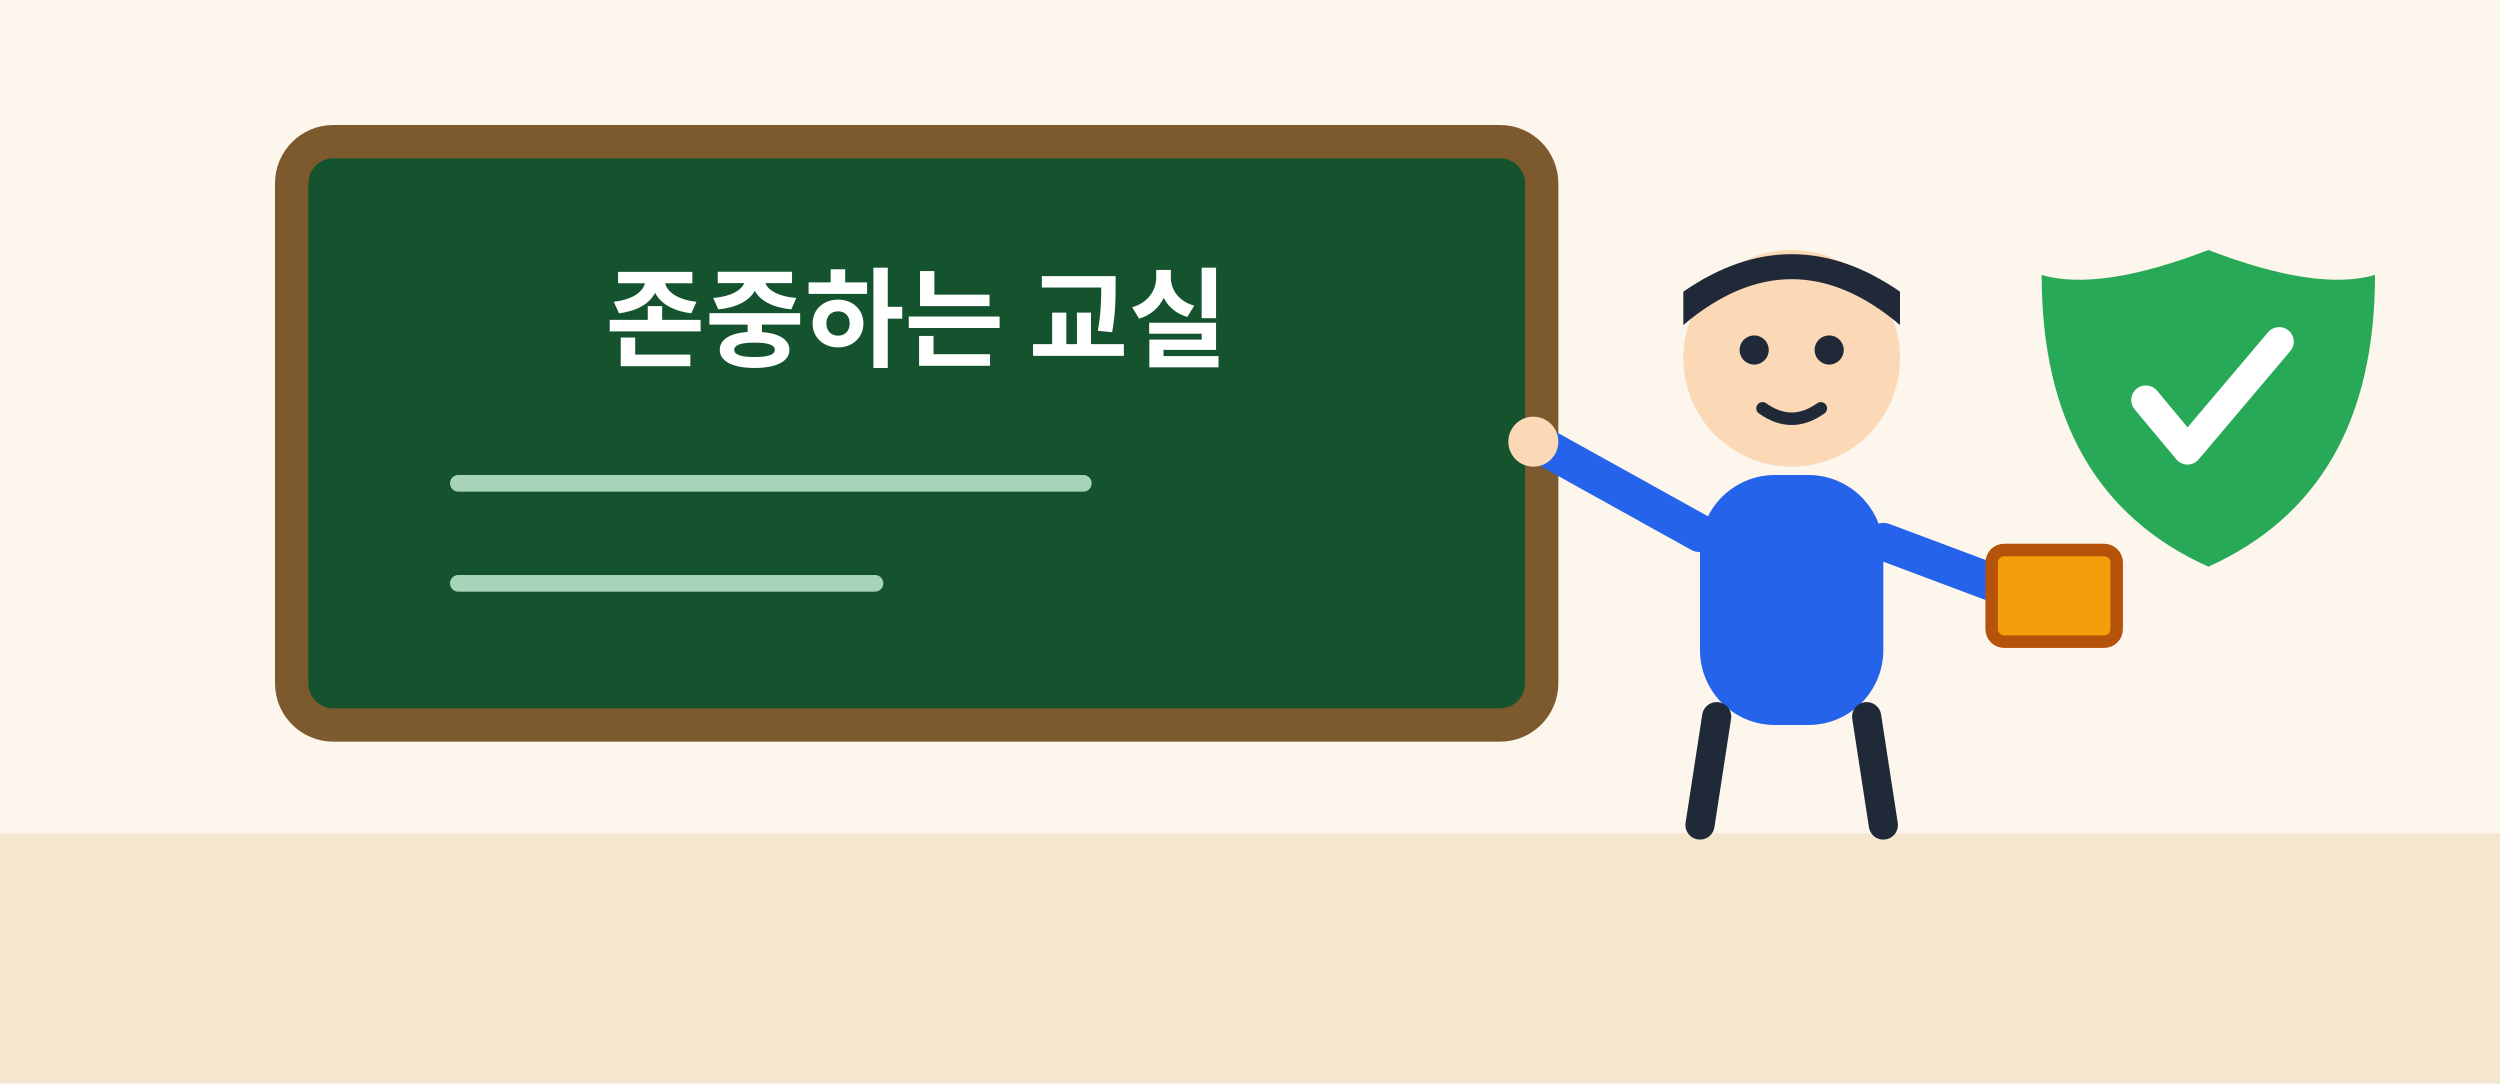
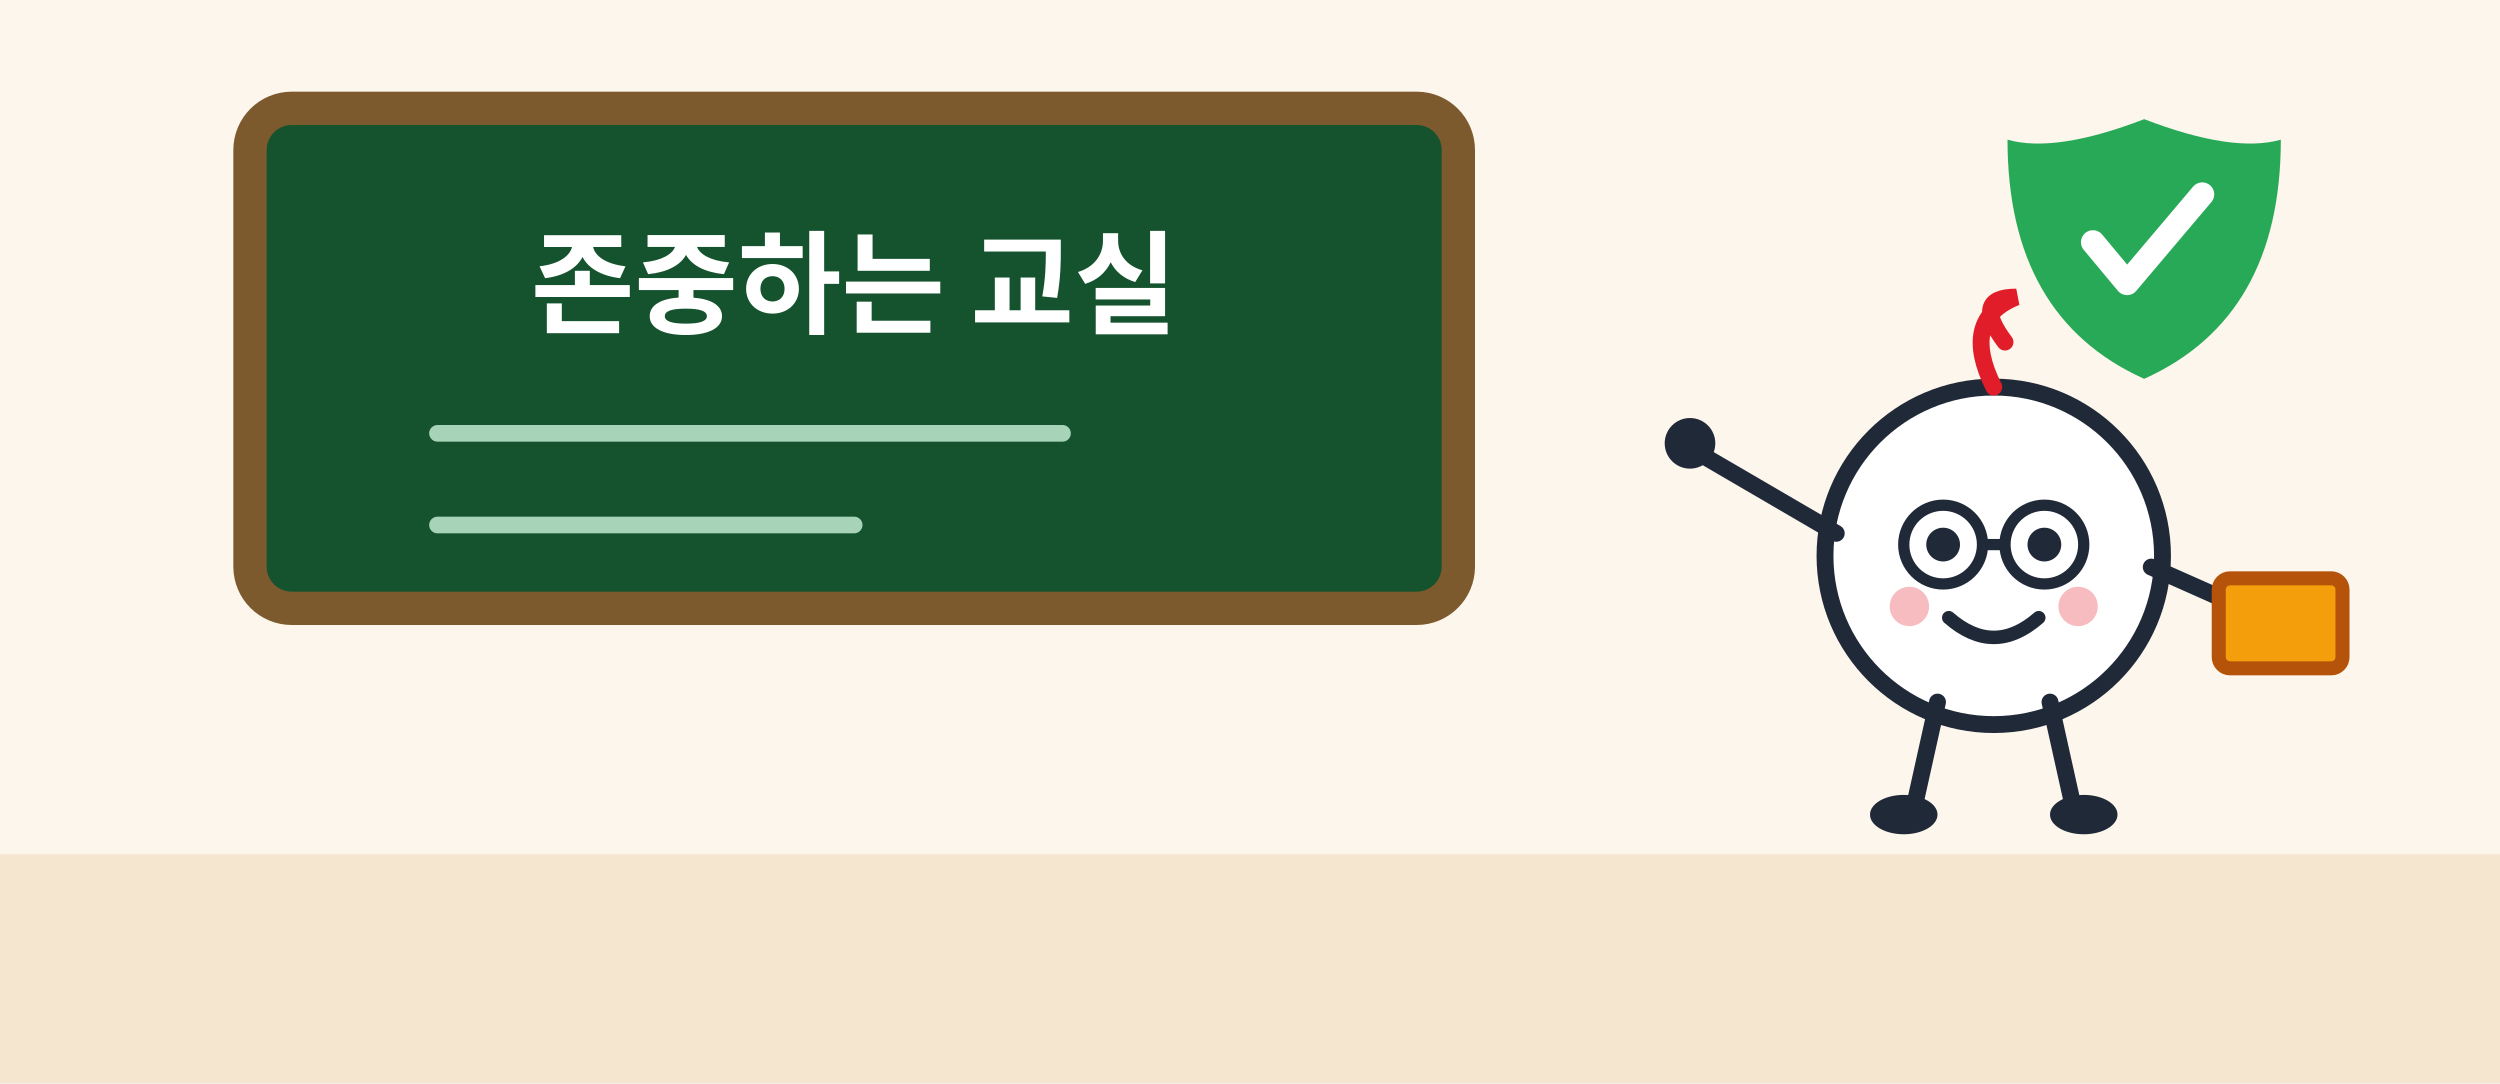
- <svg xmlns="http://www.w3.org/2000/svg" viewBox="0 0 600 260" role="img" aria-label="교권 보호 — 칠판 앞의 교사와 방패">
+ <svg xmlns="http://www.w3.org/2000/svg" viewBox="0 0 600 260" role="img" aria-label="교권 보호 — 동그라미 선생님과 존중하는 교실 칠판, 보호 방패">
  <rect width="600" height="260" fill="#fdf6ec" />
-   <rect y="200" width="600" height="60" fill="#f5e6cf" />
-   <rect x="70" y="34" width="300" height="140" rx="10" fill="#14532d" stroke="#7c5a2e" stroke-width="8" />
-   <text x="220" y="86" text-anchor="middle" font-size="26" font-weight="bold" fill="#ffffff" font-family="sans-serif">존중하는 교실</text>
+   <rect y="205" width="600" height="55" fill="#f5e6cf" />
+   <rect x="60" y="26" width="290" height="120" rx="10" fill="#14532d" stroke="#7c5a2e" stroke-width="8" />
+   <text x="205" y="78" text-anchor="middle" font-size="27" font-weight="bold" fill="#ffffff" font-family="sans-serif">존중하는 교실</text>
  <g stroke="#a7d3b8" stroke-width="4" stroke-linecap="round">
-     <path d="M110 116 h150" />
-     <path d="M110 140 h100" />
+     <path d="M105 104 h150" />
+     <path d="M105 126 h100" />
  </g>
-   <circle cx="430" cy="86" r="26" fill="#fcd9b6" />
-   <path d="M404 78 q26 -22 52 0 v-8 q-26 -18 -52 0 Z" fill="#1f2937" />
-   <circle cx="421" cy="84" r="3.5" fill="#1f2937" />
-   <circle cx="439" cy="84" r="3.5" fill="#1f2937" />
-   <path d="M423 98 Q430 103 437 98" fill="none" stroke="#1f2937" stroke-width="3" stroke-linecap="round" />
-   <rect x="408" y="114" width="44" height="60" rx="18" fill="#2563eb" />
-   <path d="M412 172 l-4 26 M448 172 l4 26" stroke="#1f2937" stroke-width="7" stroke-linecap="round" />
-   <path d="M408 128 L372 108" stroke="#2563eb" stroke-width="9" stroke-linecap="round" />
-   <circle cx="368" cy="106" r="6" fill="#fcd9b6" />
-   <path d="M452 130 L484 142" stroke="#2563eb" stroke-width="9" stroke-linecap="round" />
-   <rect x="478" y="132" width="30" height="22" rx="3" fill="#f59e0b" stroke="#b45309" stroke-width="3" />
-   <path d="M530 60 q26 10 40 6 q0 52 -40 70 q-40 -18 -40 -70 q14 4 40 -6 Z" fill="#16a34a" opacity="0.92" />
-   <path d="M515 96 l10 12 l22 -26" fill="none" stroke="#ffffff" stroke-width="7" stroke-linecap="round" stroke-linejoin="round" />
+   <g transform="translate(60,20) scale(1.35)">
+     <circle cx="310" cy="84" r="30" fill="#ffffff" stroke="#1f2937" stroke-width="3" />
+     <path d="M310 54 q-6 -12 4 -16 q-8 0 -2 8" fill="none" stroke="#e11d2a" stroke-width="3" stroke-linecap="round" />
+     <g stroke="#1f2937" stroke-width="3" stroke-linecap="round">
+       <path d="M300 110 L296 128" />
+       <path d="M320 110 L324 128" />
+     </g>
+     <ellipse cx="294" cy="130" rx="6" ry="3.5" fill="#1f2937" />
+     <ellipse cx="326" cy="130" rx="6" ry="3.5" fill="#1f2937" />
+     <path d="M282 80 L258 66" stroke="#1f2937" stroke-width="3" stroke-linecap="round" />
+     <circle cx="256" cy="64" r="4.5" fill="#1f2937" />
+     <path d="M338 86 L356 94" stroke="#1f2937" stroke-width="3" stroke-linecap="round" />
+     <rect x="350" y="88" width="22" height="16" rx="2" fill="#f59e0b" stroke="#b45309" stroke-width="2.5" />
+     <g fill="none" stroke="#1f2937" stroke-width="2">
+       <circle cx="301" cy="82" r="7" />
+       <circle cx="319" cy="82" r="7" />
+       <path d="M308 82 h4" />
+     </g>
+     <circle cx="301" cy="82" r="3" fill="#1f2937" />
+     <circle cx="319" cy="82" r="3" fill="#1f2937" />
+     <path d="M302 95 Q310 102 318 95" stroke="#1f2937" stroke-width="2.4" stroke-linecap="round" fill="none" />
+     <circle cx="295" cy="93" r="3.5" fill="#e11d2a" opacity="0.3" />
+     <circle cx="325" cy="93" r="3.5" fill="#e11d2a" opacity="0.3" />
+   </g>
+   <g transform="translate(408,4) scale(0.82)">
+     <path d="M130 30 q26 10 40 6 q0 52 -40 70 q-40 -18 -40 -70 q14 4 40 -6 Z" fill="#16a34a" opacity="0.92" />
+     <path d="M115 66 l10 12 l22 -26" fill="none" stroke="#ffffff" stroke-width="7" stroke-linecap="round" stroke-linejoin="round" />
+   </g>
</svg>
